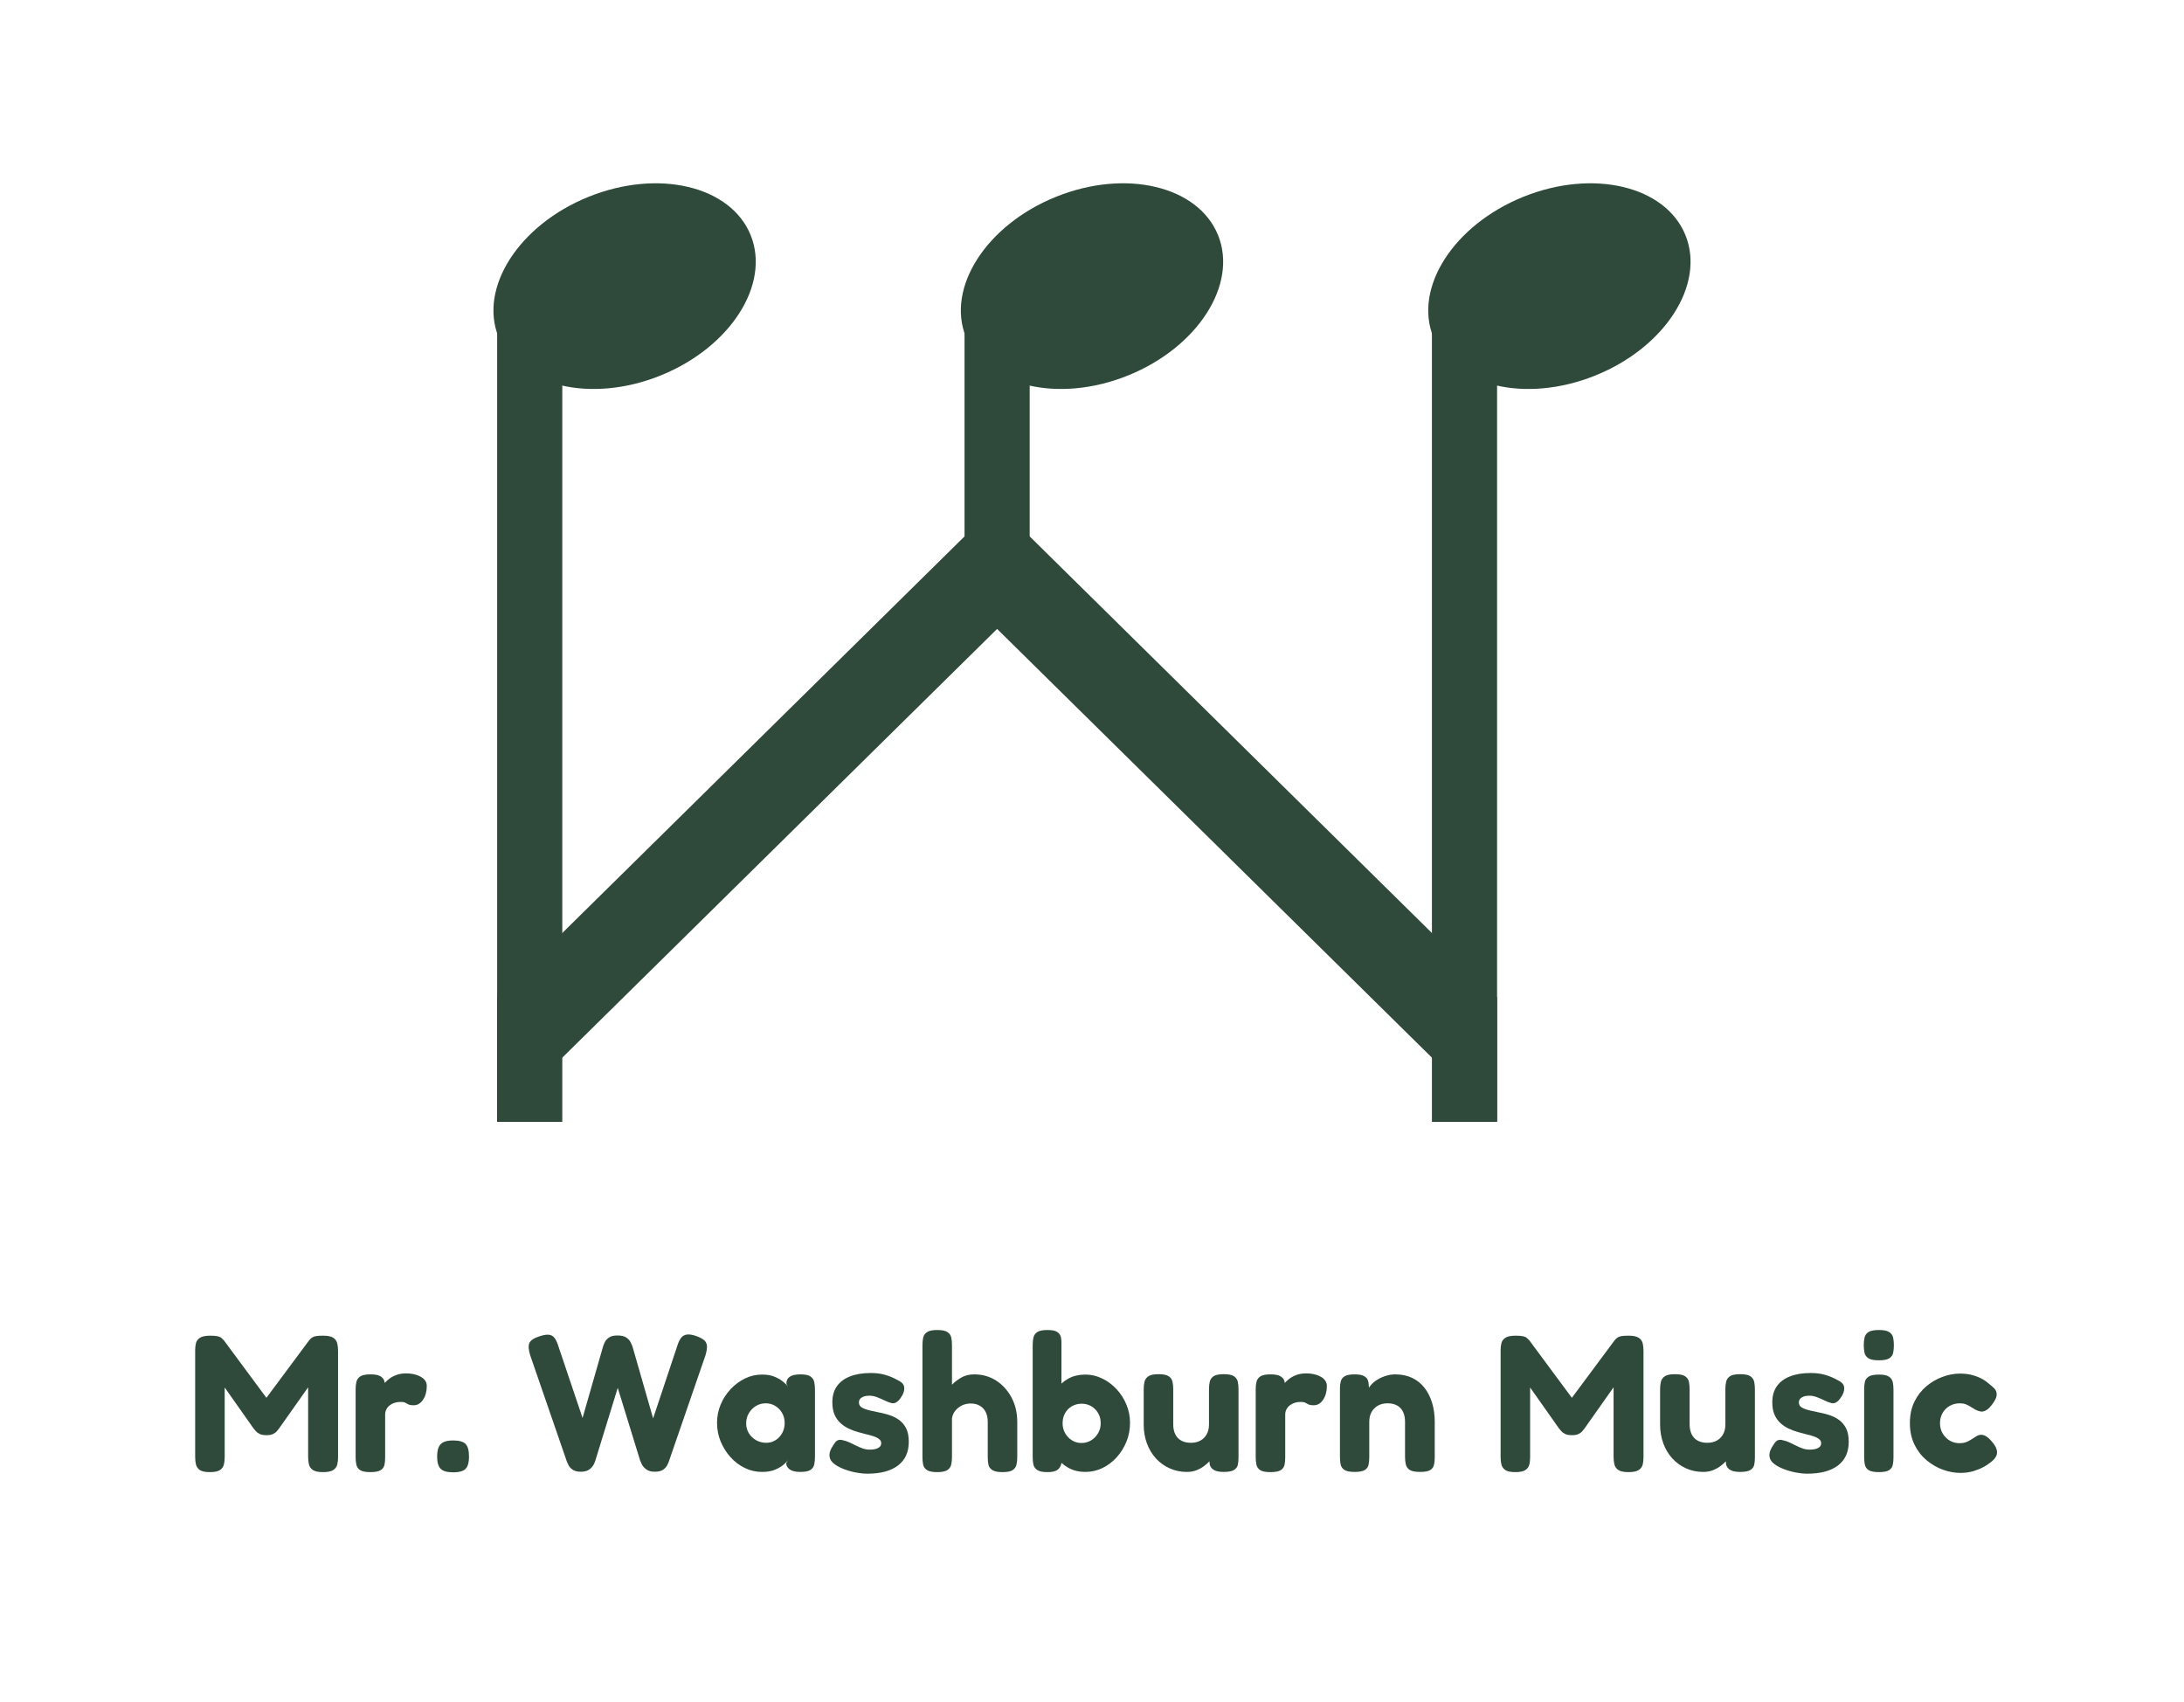
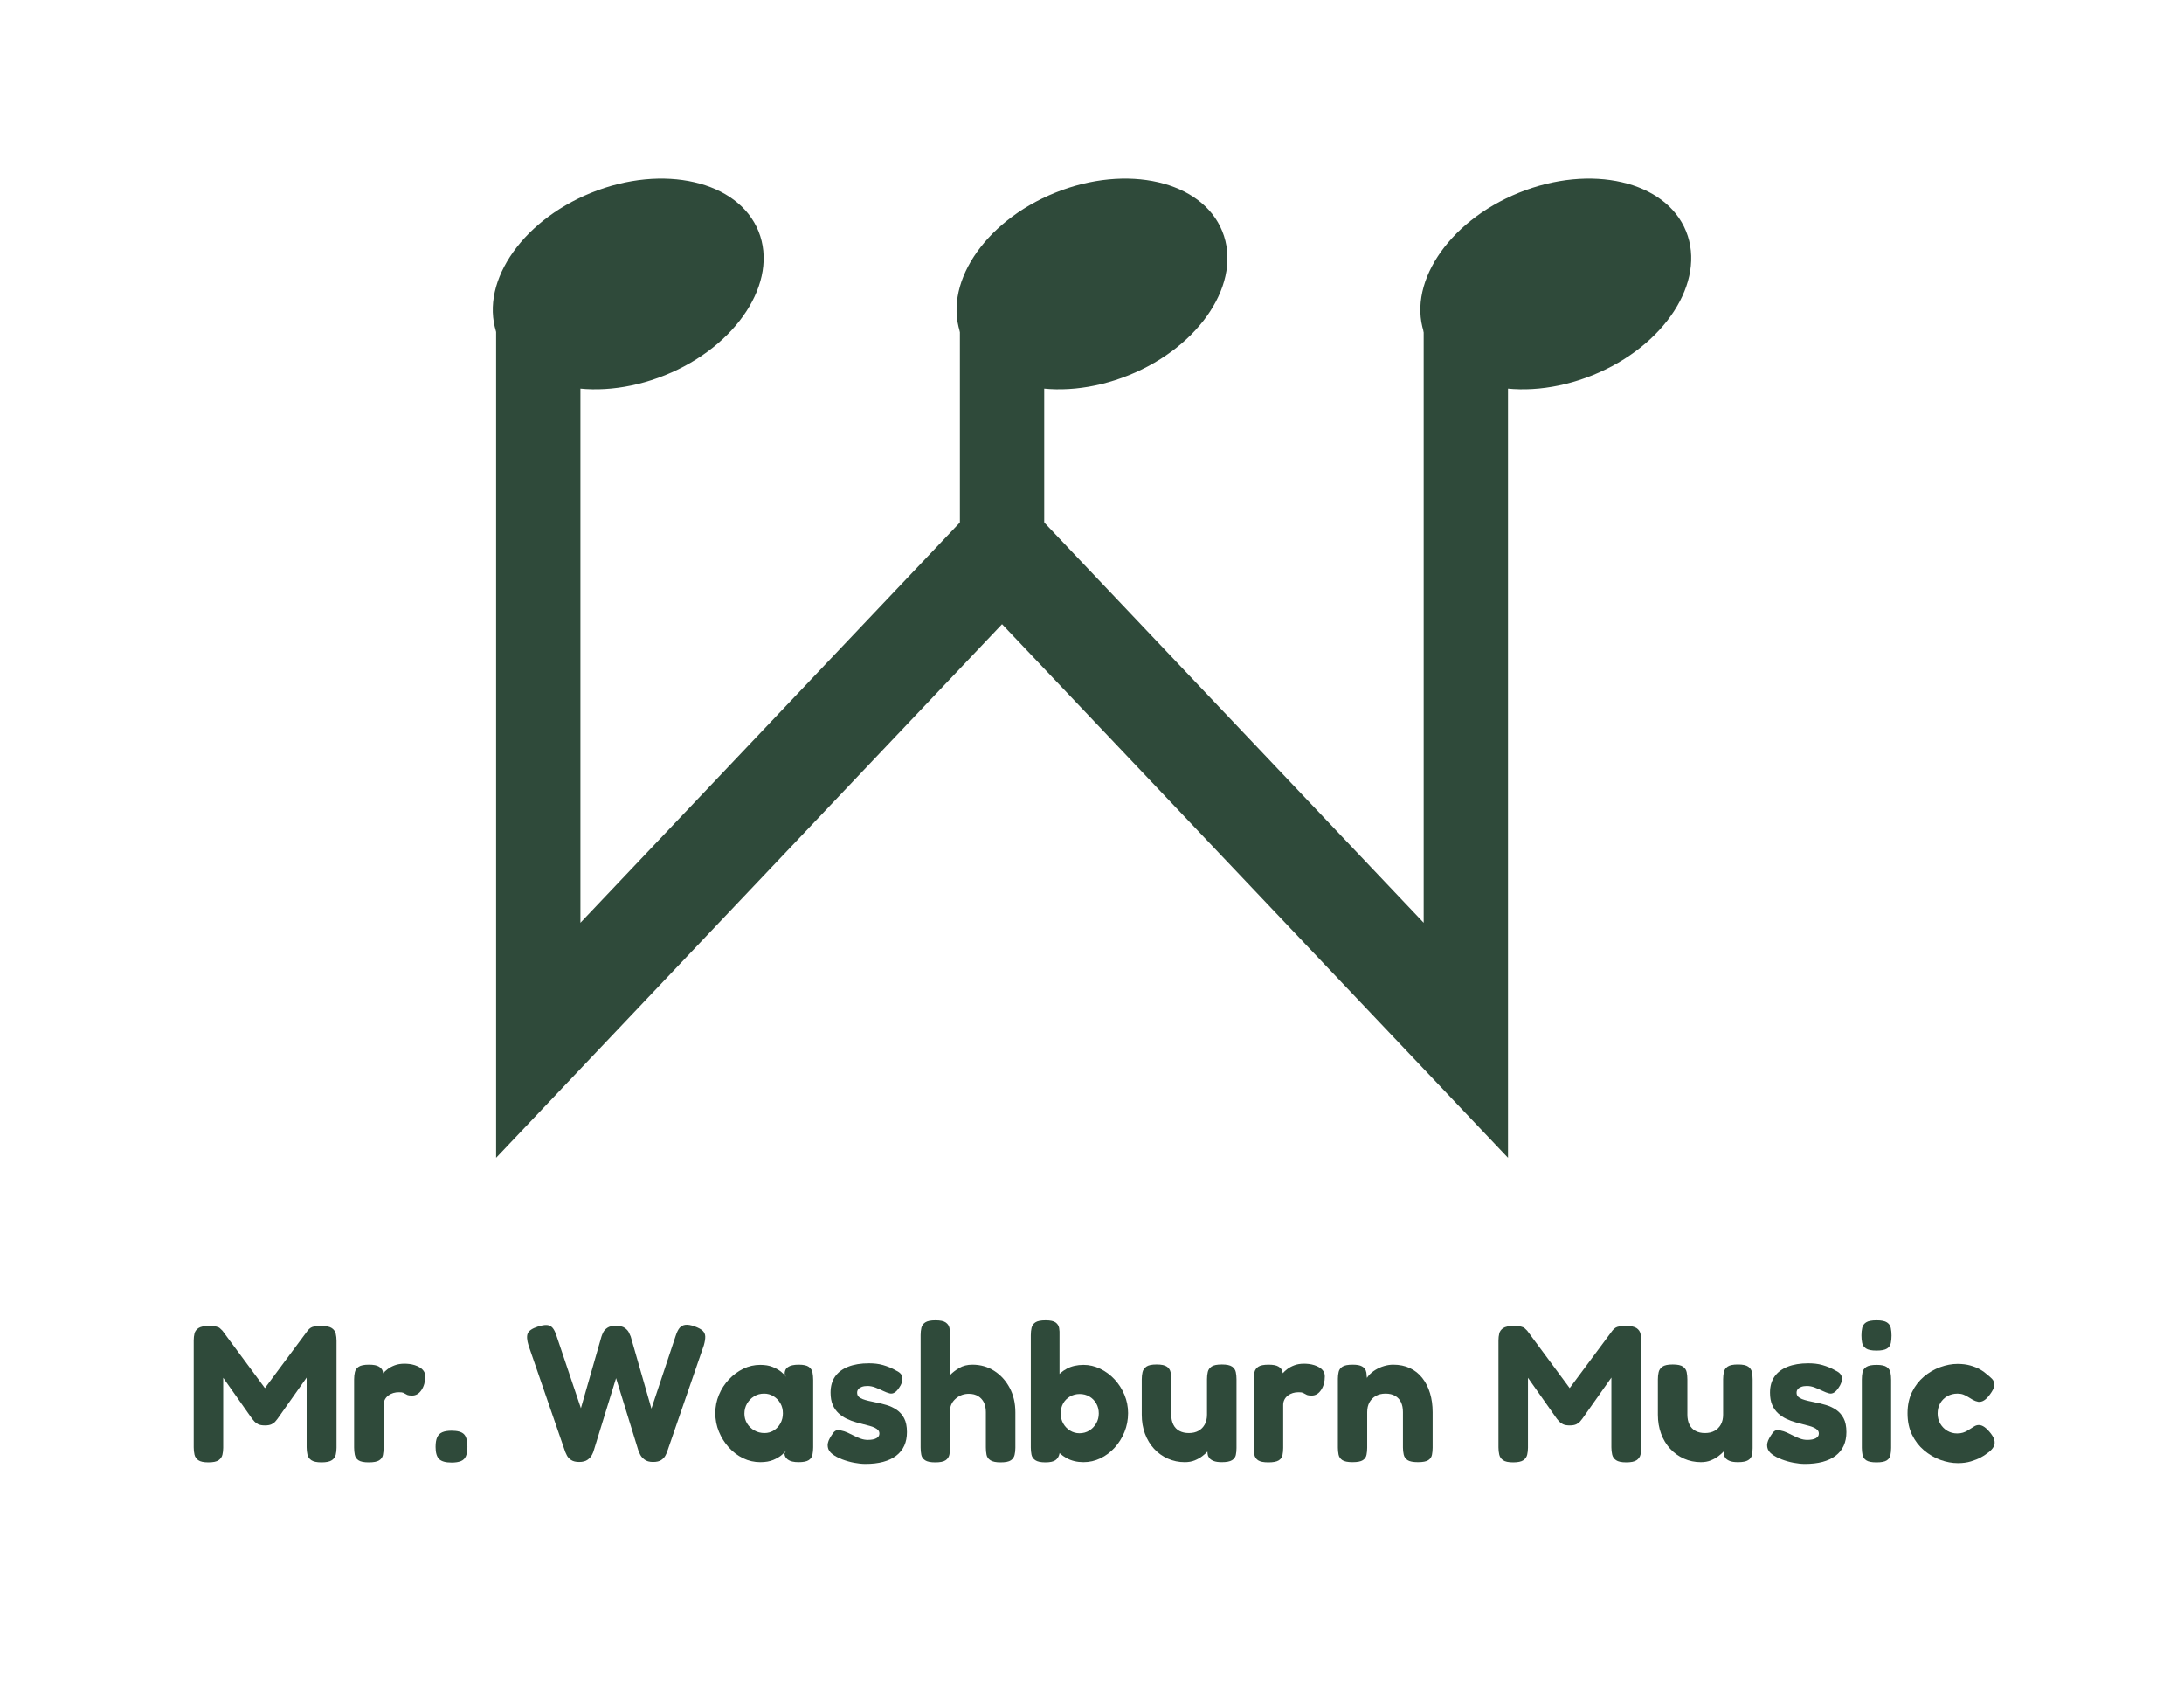
- <svg xmlns="http://www.w3.org/2000/svg" viewBox="0 0 1542 1201" role="img" aria-label="Mr. Washburn Music">
+ <svg xmlns="http://www.w3.org/2000/svg" viewBox="0 0 1554 1202" role="img" aria-label="Mr. Washburn Music">
  <g transform="translate(132 132)">
-     <g transform="translate(213 0)">
-       <path d="M6 572 L359 224 L712 572 L712 660 L359 312 L6 660 Z" fill="#2F4A3A" />
-       <line x1="29" y1="80" x2="29" y2="660" stroke="#2F4A3A" stroke-width="46" />
-       <ellipse cx="96" cy="70" rx="96" ry="68" fill="#2F4A3A" transform="rotate(-22 96 70)" />
-       <line x1="359" y1="80" x2="359" y2="312" stroke="#2F4A3A" stroke-width="46" />
-       <ellipse cx="426" cy="70" rx="96" ry="68" fill="#2F4A3A" transform="rotate(-22 426 70)" />
-       <line x1="689" y1="80" x2="689" y2="660" stroke="#2F4A3A" stroke-width="46" />
-       <ellipse cx="756" cy="70" rx="96" ry="68" fill="#2F4A3A" transform="rotate(-22 756 70)" />
+     <g transform="translate(215 0)">
+       <path d="M66.0 80.0 L6.0 80.0 L6.0 691.6 L366.0 312.0 L726.0 691.6 L726.0 80.0 L666.0 80.0 L666.0 524.4 L366.0 208.0 L66.0 524.4 Z" fill="#2F4A3A" />
+       <line x1="366" y1="80" x2="366" y2="260" stroke="#2F4A3A" stroke-width="60" />
+       <ellipse cx="100" cy="70" rx="100" ry="70" fill="#2F4A3A" transform="rotate(-22 100 70)" />
+       <ellipse cx="430" cy="70" rx="100" ry="70" fill="#2F4A3A" transform="rotate(-22 430 70)" />
+       <ellipse cx="760" cy="70" rx="100" ry="70" fill="#2F4A3A" transform="rotate(-22 760 70)" />
    </g>
-     <g transform="translate(0 906) scale(0.138 -0.138)">
+     <g transform="translate(0 907) scale(0.139 -0.139)">
      <path transform="translate(0 0)" d="M117 -9Q81 -9 65.5 2.0Q50 13 46.0 30.5Q42 48 42 68V615Q42 634 46.0 650.5Q50 667 66.0 678.0Q82 689 119 689Q144 689 157.0 686.0Q170 683 176.0 677.5Q182 672 189 665L414 361H399L625 665Q633 675 641.0 680.0Q649 685 661.5 687.0Q674 689 697 689Q733 689 749.0 678.0Q765 667 769.0 649.5Q773 632 773 613V66Q773 47 769.0 30.0Q765 13 749.0 2.0Q733 -9 696 -9Q660 -9 644.0 2.0Q628 13 624.0 31.0Q620 49 620 68V425L471 214Q467 209 460.0 200.5Q453 192 440.5 186.0Q428 180 407 180Q385 180 372.5 186.0Q360 192 353.0 200.0Q346 208 341 214L193 424V66Q193 47 189.0 30.0Q185 13 169.5 2.0Q154 -9 117 -9Z" fill="#2F4A3A" />
      <path transform="translate(822 0)" d="M116 -9Q79 -9 63.5 1.5Q48 12 44.5 30.0Q41 48 41 67V416Q41 436 45.0 453.0Q49 470 64.5 480.5Q80 491 117 491Q152 491 167.5 481.5Q183 472 187.0 459.5Q191 447 191 438L179 432Q181 436 189.5 446.5Q198 457 213.0 468.5Q228 480 249.5 488.0Q271 496 299 496Q310 496 323.5 494.5Q337 493 351.5 488.5Q366 484 378.0 476.5Q390 469 397.5 458.0Q405 447 405 431Q405 390 386.0 361.5Q367 333 338 333Q321 333 314.0 336.0Q307 339 302.5 342.0Q298 345 292.0 347.5Q286 350 270 350Q255 350 241.5 346.0Q228 342 216.5 333.5Q205 325 198.5 312.5Q192 300 192 285V65Q192 46 188.5 28.5Q185 11 169.0 1.0Q153 -9 116 -9Z" fill="#2F4A3A" />
      <path transform="translate(1253 0)" d="M109 -10Q63 -10 45.0 8.0Q27 26 27 70Q27 101 35.0 119.0Q43 137 61.0 145.0Q79 153 109 153Q155 153 172.5 135.0Q190 117 190 71Q190 41 182.5 23.0Q175 5 157.0 -2.5Q139 -10 109 -10Z" fill="#2F4A3A" />
      <path transform="translate(1728 0)" d="M287 -7Q261 -7 246.0 3.0Q231 13 224.5 26.0Q218 39 216 44L28 589Q15 631 24.0 651.5Q33 672 76 686Q104 695 121.5 694.0Q139 693 150.5 680.0Q162 667 171 639L296 268L401 634Q404 644 410.5 657.0Q417 670 432.0 680.0Q447 690 474 690Q505 690 520.5 679.0Q536 668 542.0 655.0Q548 642 551 635L657 266L781 638Q790 666 801.5 679.5Q813 693 831.5 695.0Q850 697 878 687Q908 676 920.0 664.0Q932 652 932.5 634.5Q933 617 925 589L737 44Q735 38 728.5 25.5Q722 13 707.5 3.0Q693 -7 665 -7Q638 -7 622.0 5.0Q606 17 599.5 30.5Q593 44 591 49L476 422L361 49Q360 44 353.0 30.0Q346 16 330.5 4.5Q315 -7 287 -7Z" fill="#2F4A3A" />
      <path transform="translate(2689 0)" d="M449 -8Q412 -8 394.5 5.0Q377 18 377 37L387 54Q381 44 364.0 29.5Q347 15 320.0 3.5Q293 -8 253 -8Q207 -8 165.5 12.0Q124 32 92.0 67.5Q60 103 41.5 148.0Q23 193 23 243Q23 292 41.5 336.5Q60 381 92.5 415.5Q125 450 166.0 470.0Q207 490 253 490Q290 490 316.0 479.5Q342 469 359.5 455.0Q377 441 386 428L378 442Q377 466 394.5 478.5Q412 491 450 491Q486 491 501.5 480.0Q517 469 520.5 451.0Q524 433 524 413V68Q524 49 520.5 31.0Q517 13 501.5 2.5Q486 -8 449 -8ZM275 141Q301 141 322.5 154.5Q344 168 356.5 191.0Q369 214 369 242Q369 271 356.0 293.5Q343 316 321.0 329.5Q299 343 273 343Q244 343 221.5 329.0Q199 315 185.5 292.0Q172 269 172 240Q172 213 185.5 190.5Q199 168 222.5 154.5Q246 141 275 141Z" fill="#2F4A3A" />
      <path transform="translate(3260 0)" d="M221 -17Q194 -17 162.5 -11.0Q131 -5 101.0 6.5Q71 18 51.0 33.5Q31 49 28 69Q26 79 28.5 90.5Q31 102 38.0 114.5Q45 127 55 141Q63 152 73.0 155.0Q83 158 96 154Q112 151 128.5 143.5Q145 136 161.5 127.5Q178 119 196.0 112.5Q214 106 233 106Q261 106 276.5 114.5Q292 123 292 138Q292 149 285.5 156.0Q279 163 267.5 168.5Q256 174 241.0 178.0Q226 182 208.5 186.5Q191 191 173 196Q148 203 125.0 214.0Q102 225 83.0 242.5Q64 260 53.0 285.5Q42 311 42 348Q42 397 65.0 430.0Q88 463 132.0 480.5Q176 498 239 498Q257 498 275.0 496.0Q293 494 310.5 489.0Q328 484 345.0 477.0Q362 470 379 460Q409 446 410.0 422.0Q411 398 393 373Q382 356 370.0 348.5Q358 341 345 344Q329 348 310.5 357.0Q292 366 271.5 374.0Q251 382 231 382Q214 382 202.0 377.5Q190 373 184.0 365.5Q178 358 178 348Q178 335 185.5 327.5Q193 320 206.0 315.0Q219 310 236.0 306.0Q253 302 273 298Q300 293 328.5 284.5Q357 276 380.5 260.0Q404 244 418.5 217.0Q433 190 433 146Q433 67 378.0 25.0Q323 -17 221 -17Z" fill="#2F4A3A" />
      <path transform="translate(3726 0)" d="M112 -9Q76 -9 60.0 1.5Q44 12 40.5 29.5Q37 47 37 67V643Q37 663 41.0 680.0Q45 697 61.0 707.5Q77 718 113 718Q150 718 165.5 707.0Q181 696 184.5 679.0Q188 662 188 642V438Q206 457 234.5 474.0Q263 491 302 491Q364 491 413.5 459.5Q463 428 492.5 373.0Q522 318 522 247V66Q522 46 518.0 29.0Q514 12 499.0 1.5Q484 -9 446 -9Q411 -9 394.5 1.5Q378 12 374.5 29.5Q371 47 371 67V248Q371 277 361.0 297.5Q351 318 331.5 330.0Q312 342 284 342Q247 342 219.5 319.5Q192 297 188 265V66Q188 46 184.0 29.0Q180 12 164.5 1.5Q149 -9 112 -9Z" fill="#2F4A3A" />
      <path transform="translate(4288 0)" d="M309 -8Q260 -8 222.5 12.5Q185 33 160.5 68.0Q136 103 123.5 148.0Q111 193 112 244Q112 293 125.0 338.0Q138 383 162.5 417.0Q187 451 223.5 470.5Q260 490 309 490Q353 490 394.5 470.0Q436 450 468.0 415.5Q500 381 518.5 336.5Q537 292 537 243Q537 192 518.5 146.5Q500 101 468.0 66.0Q436 31 395.0 11.5Q354 -8 309 -8ZM288 140Q316 140 338.0 153.5Q360 167 373.5 190.0Q387 213 387 241Q387 270 374.0 292.5Q361 315 339.0 328.0Q317 341 289 341Q262 341 239.5 328.0Q217 315 204.5 292.5Q192 270 192 241Q192 213 205.0 190.0Q218 167 240.0 153.5Q262 140 288 140ZM114 -9Q78 -9 62.0 2.0Q46 13 42.5 30.5Q39 48 39 67V642Q39 663 43.0 680.0Q47 697 62.5 707.5Q78 718 115 718Q151 718 166.0 707.0Q181 696 184.0 678.5Q187 661 186 642V36Q181 13 165.0 2.0Q149 -9 114 -9Z" fill="#2F4A3A" />
      <path transform="translate(4859 0)" d="M256 -8Q210 -8 169.5 10.0Q129 28 99.0 60.5Q69 93 52.5 137.5Q36 182 36 235V416Q36 436 40.0 453.0Q44 470 59.5 481.0Q75 492 112 492Q149 492 164.5 481.0Q180 470 183.5 452.5Q187 435 187 415V235Q187 206 197.5 184.5Q208 163 228.5 152.0Q249 141 277 141Q306 141 326.5 152.5Q347 164 358.5 185.0Q370 206 370 235V417Q370 437 374.0 454.0Q378 471 393.5 481.5Q409 492 446 492Q483 492 498.5 481.0Q514 470 517.5 452.5Q521 435 521 416V64Q521 45 517.5 28.5Q514 12 498.0 2.0Q482 -8 446 -8Q419 -8 404.0 -2.0Q389 4 382.0 13.0Q375 22 373.5 32.0Q372 42 372 50L385 61Q382 57 372.0 46.0Q362 35 345.5 22.5Q329 10 307.0 1.0Q285 -8 256 -8Z" fill="#2F4A3A" />
      <path transform="translate(5427 0)" d="M116 -9Q79 -9 63.5 1.5Q48 12 44.5 30.0Q41 48 41 67V416Q41 436 45.0 453.0Q49 470 64.5 480.5Q80 491 117 491Q152 491 167.5 481.5Q183 472 187.0 459.5Q191 447 191 438L179 432Q181 436 189.5 446.5Q198 457 213.0 468.5Q228 480 249.5 488.0Q271 496 299 496Q310 496 323.5 494.5Q337 493 351.5 488.5Q366 484 378.0 476.5Q390 469 397.5 458.0Q405 447 405 431Q405 390 386.0 361.5Q367 333 338 333Q321 333 314.0 336.0Q307 339 302.5 342.0Q298 345 292.0 347.5Q286 350 270 350Q255 350 241.5 346.0Q228 342 216.5 333.5Q205 325 198.5 312.5Q192 300 192 285V65Q192 46 188.5 28.5Q185 11 169.0 1.0Q153 -9 116 -9Z" fill="#2F4A3A" />
      <path transform="translate(5858 0)" d="M116 -8Q79 -8 63.5 2.5Q48 13 44.5 30.5Q41 48 41 67V419Q41 438 45.0 454.5Q49 471 64.5 481.0Q80 491 117 491Q149 491 164.0 482.5Q179 474 183.5 462.0Q188 450 188.0 439.5Q188 429 190 425L184 406Q186 421 199.5 436.5Q213 452 233.5 464.5Q254 477 277.5 484.0Q301 491 324 491Q372 491 409.5 473.5Q447 456 473.0 423.0Q499 390 512.5 345.5Q526 301 526 248V66Q526 47 522.5 29.5Q519 12 503.5 2.0Q488 -8 451 -8Q413 -8 397.5 2.5Q382 13 378.0 30.5Q374 48 374 67V248Q374 278 364.0 299.0Q354 320 334.0 331.5Q314 343 285 343Q256 343 235.0 331.0Q214 319 202.5 298.0Q191 277 191 248V66Q191 47 187.5 29.5Q184 12 168.5 2.0Q153 -8 116 -8Z" fill="#2F4A3A" />
      <path transform="translate(6679 0)" d="M117 -9Q81 -9 65.5 2.0Q50 13 46.0 30.5Q42 48 42 68V615Q42 634 46.0 650.5Q50 667 66.0 678.0Q82 689 119 689Q144 689 157.0 686.0Q170 683 176.0 677.5Q182 672 189 665L414 361H399L625 665Q633 675 641.0 680.0Q649 685 661.5 687.0Q674 689 697 689Q733 689 749.0 678.0Q765 667 769.0 649.5Q773 632 773 613V66Q773 47 769.0 30.0Q765 13 749.0 2.0Q733 -9 696 -9Q660 -9 644.0 2.0Q628 13 624.0 31.0Q620 49 620 68V425L471 214Q467 209 460.0 200.5Q453 192 440.5 186.0Q428 180 407 180Q385 180 372.5 186.0Q360 192 353.0 200.0Q346 208 341 214L193 424V66Q193 47 189.0 30.0Q185 13 169.5 2.0Q154 -9 117 -9Z" fill="#2F4A3A" />
      <path transform="translate(7501 0)" d="M256 -8Q210 -8 169.5 10.0Q129 28 99.0 60.5Q69 93 52.5 137.5Q36 182 36 235V416Q36 436 40.0 453.0Q44 470 59.5 481.0Q75 492 112 492Q149 492 164.5 481.0Q180 470 183.5 452.5Q187 435 187 415V235Q187 206 197.5 184.5Q208 163 228.5 152.0Q249 141 277 141Q306 141 326.5 152.5Q347 164 358.5 185.0Q370 206 370 235V417Q370 437 374.0 454.0Q378 471 393.5 481.5Q409 492 446 492Q483 492 498.5 481.0Q514 470 517.5 452.5Q521 435 521 416V64Q521 45 517.5 28.5Q514 12 498.0 2.0Q482 -8 446 -8Q419 -8 404.0 -2.0Q389 4 382.0 13.0Q375 22 373.5 32.0Q372 42 372 50L385 61Q382 57 372.0 46.0Q362 35 345.5 22.5Q329 10 307.0 1.0Q285 -8 256 -8Z" fill="#2F4A3A" />
      <path transform="translate(8069 0)" d="M221 -17Q194 -17 162.5 -11.0Q131 -5 101.0 6.5Q71 18 51.0 33.5Q31 49 28 69Q26 79 28.5 90.5Q31 102 38.0 114.5Q45 127 55 141Q63 152 73.0 155.0Q83 158 96 154Q112 151 128.5 143.5Q145 136 161.5 127.5Q178 119 196.0 112.5Q214 106 233 106Q261 106 276.5 114.5Q292 123 292 138Q292 149 285.5 156.0Q279 163 267.5 168.5Q256 174 241.0 178.0Q226 182 208.5 186.5Q191 191 173 196Q148 203 125.0 214.0Q102 225 83.0 242.5Q64 260 53.0 285.5Q42 311 42 348Q42 397 65.0 430.0Q88 463 132.0 480.5Q176 498 239 498Q257 498 275.0 496.0Q293 494 310.5 489.0Q328 484 345.0 477.0Q362 470 379 460Q409 446 410.0 422.0Q411 398 393 373Q382 356 370.0 348.5Q358 341 345 344Q329 348 310.5 357.0Q292 366 271.5 374.0Q251 382 231 382Q214 382 202.0 377.5Q190 373 184.0 365.5Q178 358 178 348Q178 335 185.5 327.5Q193 320 206.0 315.0Q219 310 236.0 306.0Q253 302 273 298Q300 293 328.5 284.5Q357 276 380.5 260.0Q404 244 418.5 217.0Q433 190 433 146Q433 67 378.0 25.0Q323 -17 221 -17Z" fill="#2F4A3A" />
      <path transform="translate(8535 0)" d="M121 -9Q84 -9 68.5 1.5Q53 12 49.5 29.5Q46 47 46 66V415Q46 435 49.5 452.0Q53 469 69.0 479.5Q85 490 122 490Q158 490 173.5 479.0Q189 468 192.5 451.0Q196 434 196 413V65Q196 46 192.5 28.5Q189 11 173.5 1.0Q158 -9 121 -9ZM121 563Q83 563 67.0 574.0Q51 585 47.5 603.0Q44 621 44 641Q44 662 48.0 679.5Q52 697 68.0 707.5Q84 718 122 718Q159 718 175.0 707.0Q191 696 194.5 678.0Q198 660 198 640Q198 620 194.5 602.0Q191 584 175.0 573.5Q159 563 121 563Z" fill="#2F4A3A" />
      <path transform="translate(8785 0)" d="M288 -13Q244 -13 198.5 3.5Q153 20 114.5 52.5Q76 85 53.0 132.5Q30 180 30 242Q30 304 53.0 351.0Q76 398 114.0 430.0Q152 462 197.5 478.5Q243 495 286 495Q323 495 352.5 486.5Q382 478 402.5 466.0Q423 454 432 445Q449 432 462.0 419.0Q475 406 474 385Q473 374 467.0 362.5Q461 351 452 339Q422 297 392 301Q377 304 364.5 311.0Q352 318 340.5 325.5Q329 333 316.0 338.0Q303 343 286 343Q257 343 234.0 330.0Q211 317 197.5 294.0Q184 271 184 241Q184 212 197.5 189.0Q211 166 233.5 152.5Q256 139 284 139Q301 139 313.5 143.0Q326 147 335.0 152.5Q344 158 349 161Q361 169 372.0 175.5Q383 182 395 182Q409 182 424.0 171.5Q439 161 457 138Q473 117 475.5 99.0Q478 81 467.0 65.0Q456 49 433 34Q425 27 404.5 16.0Q384 5 354.5 -4.0Q325 -13 288 -13Z" fill="#2F4A3A" />
    </g>
  </g>
</svg>
